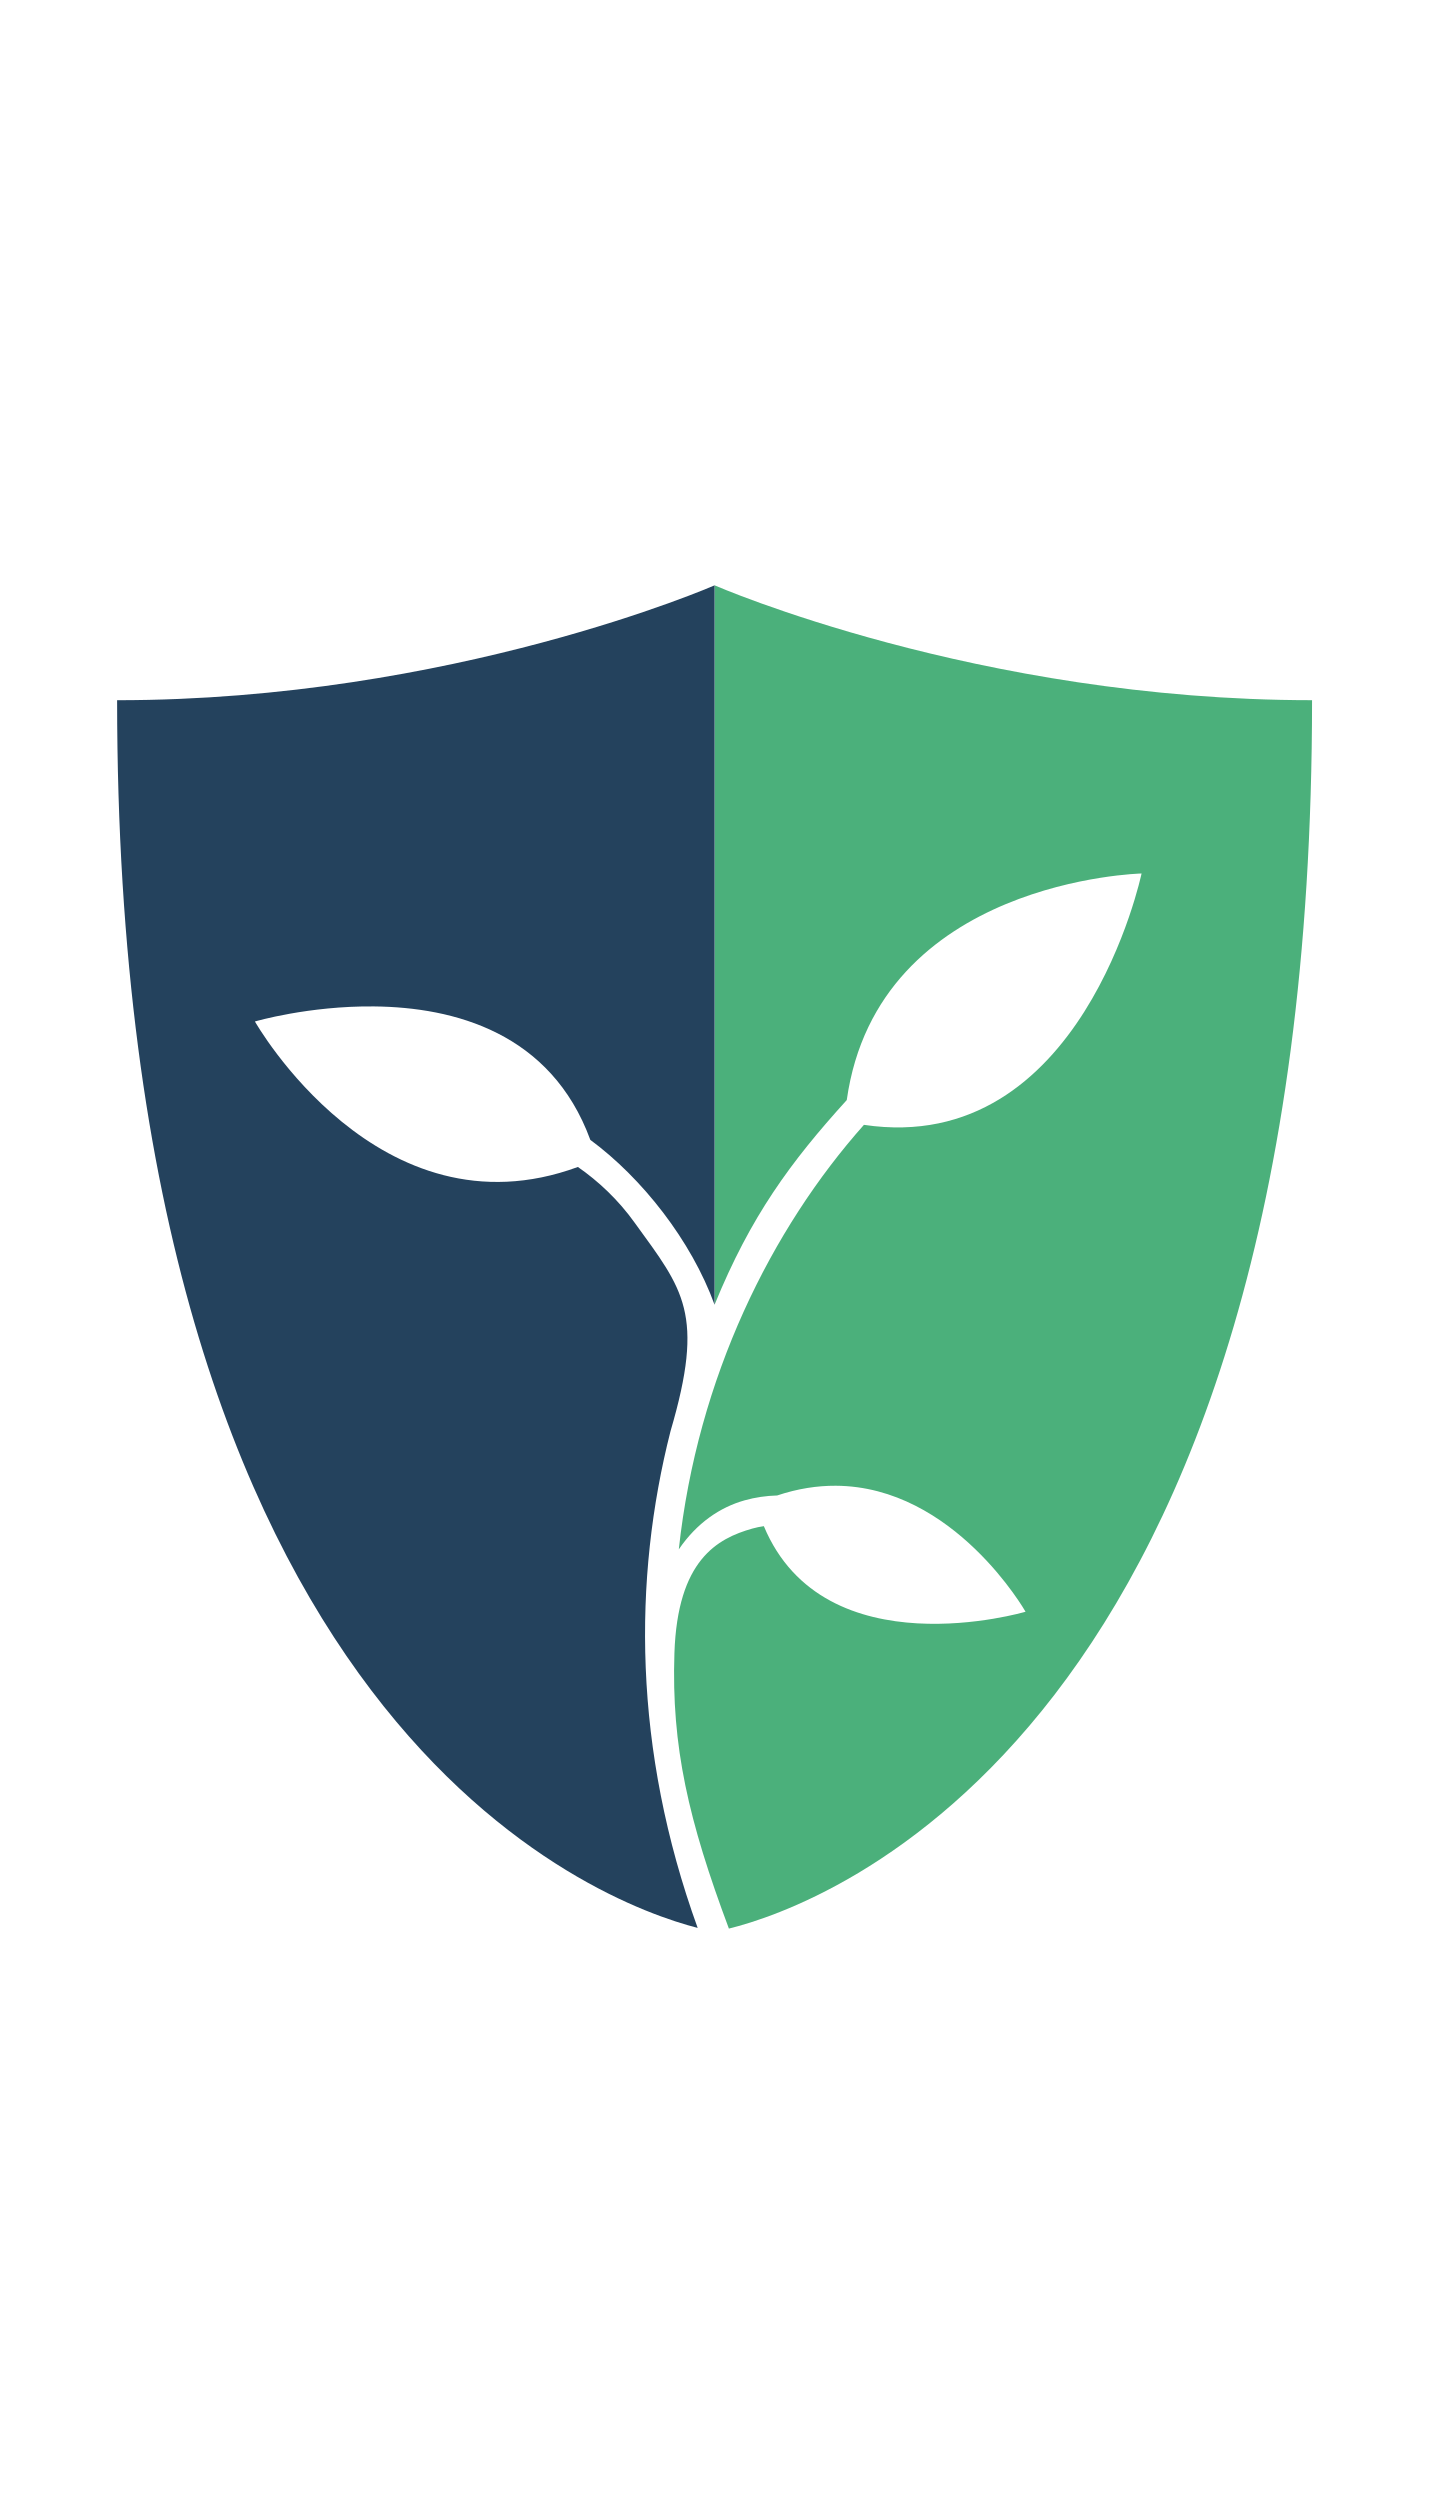
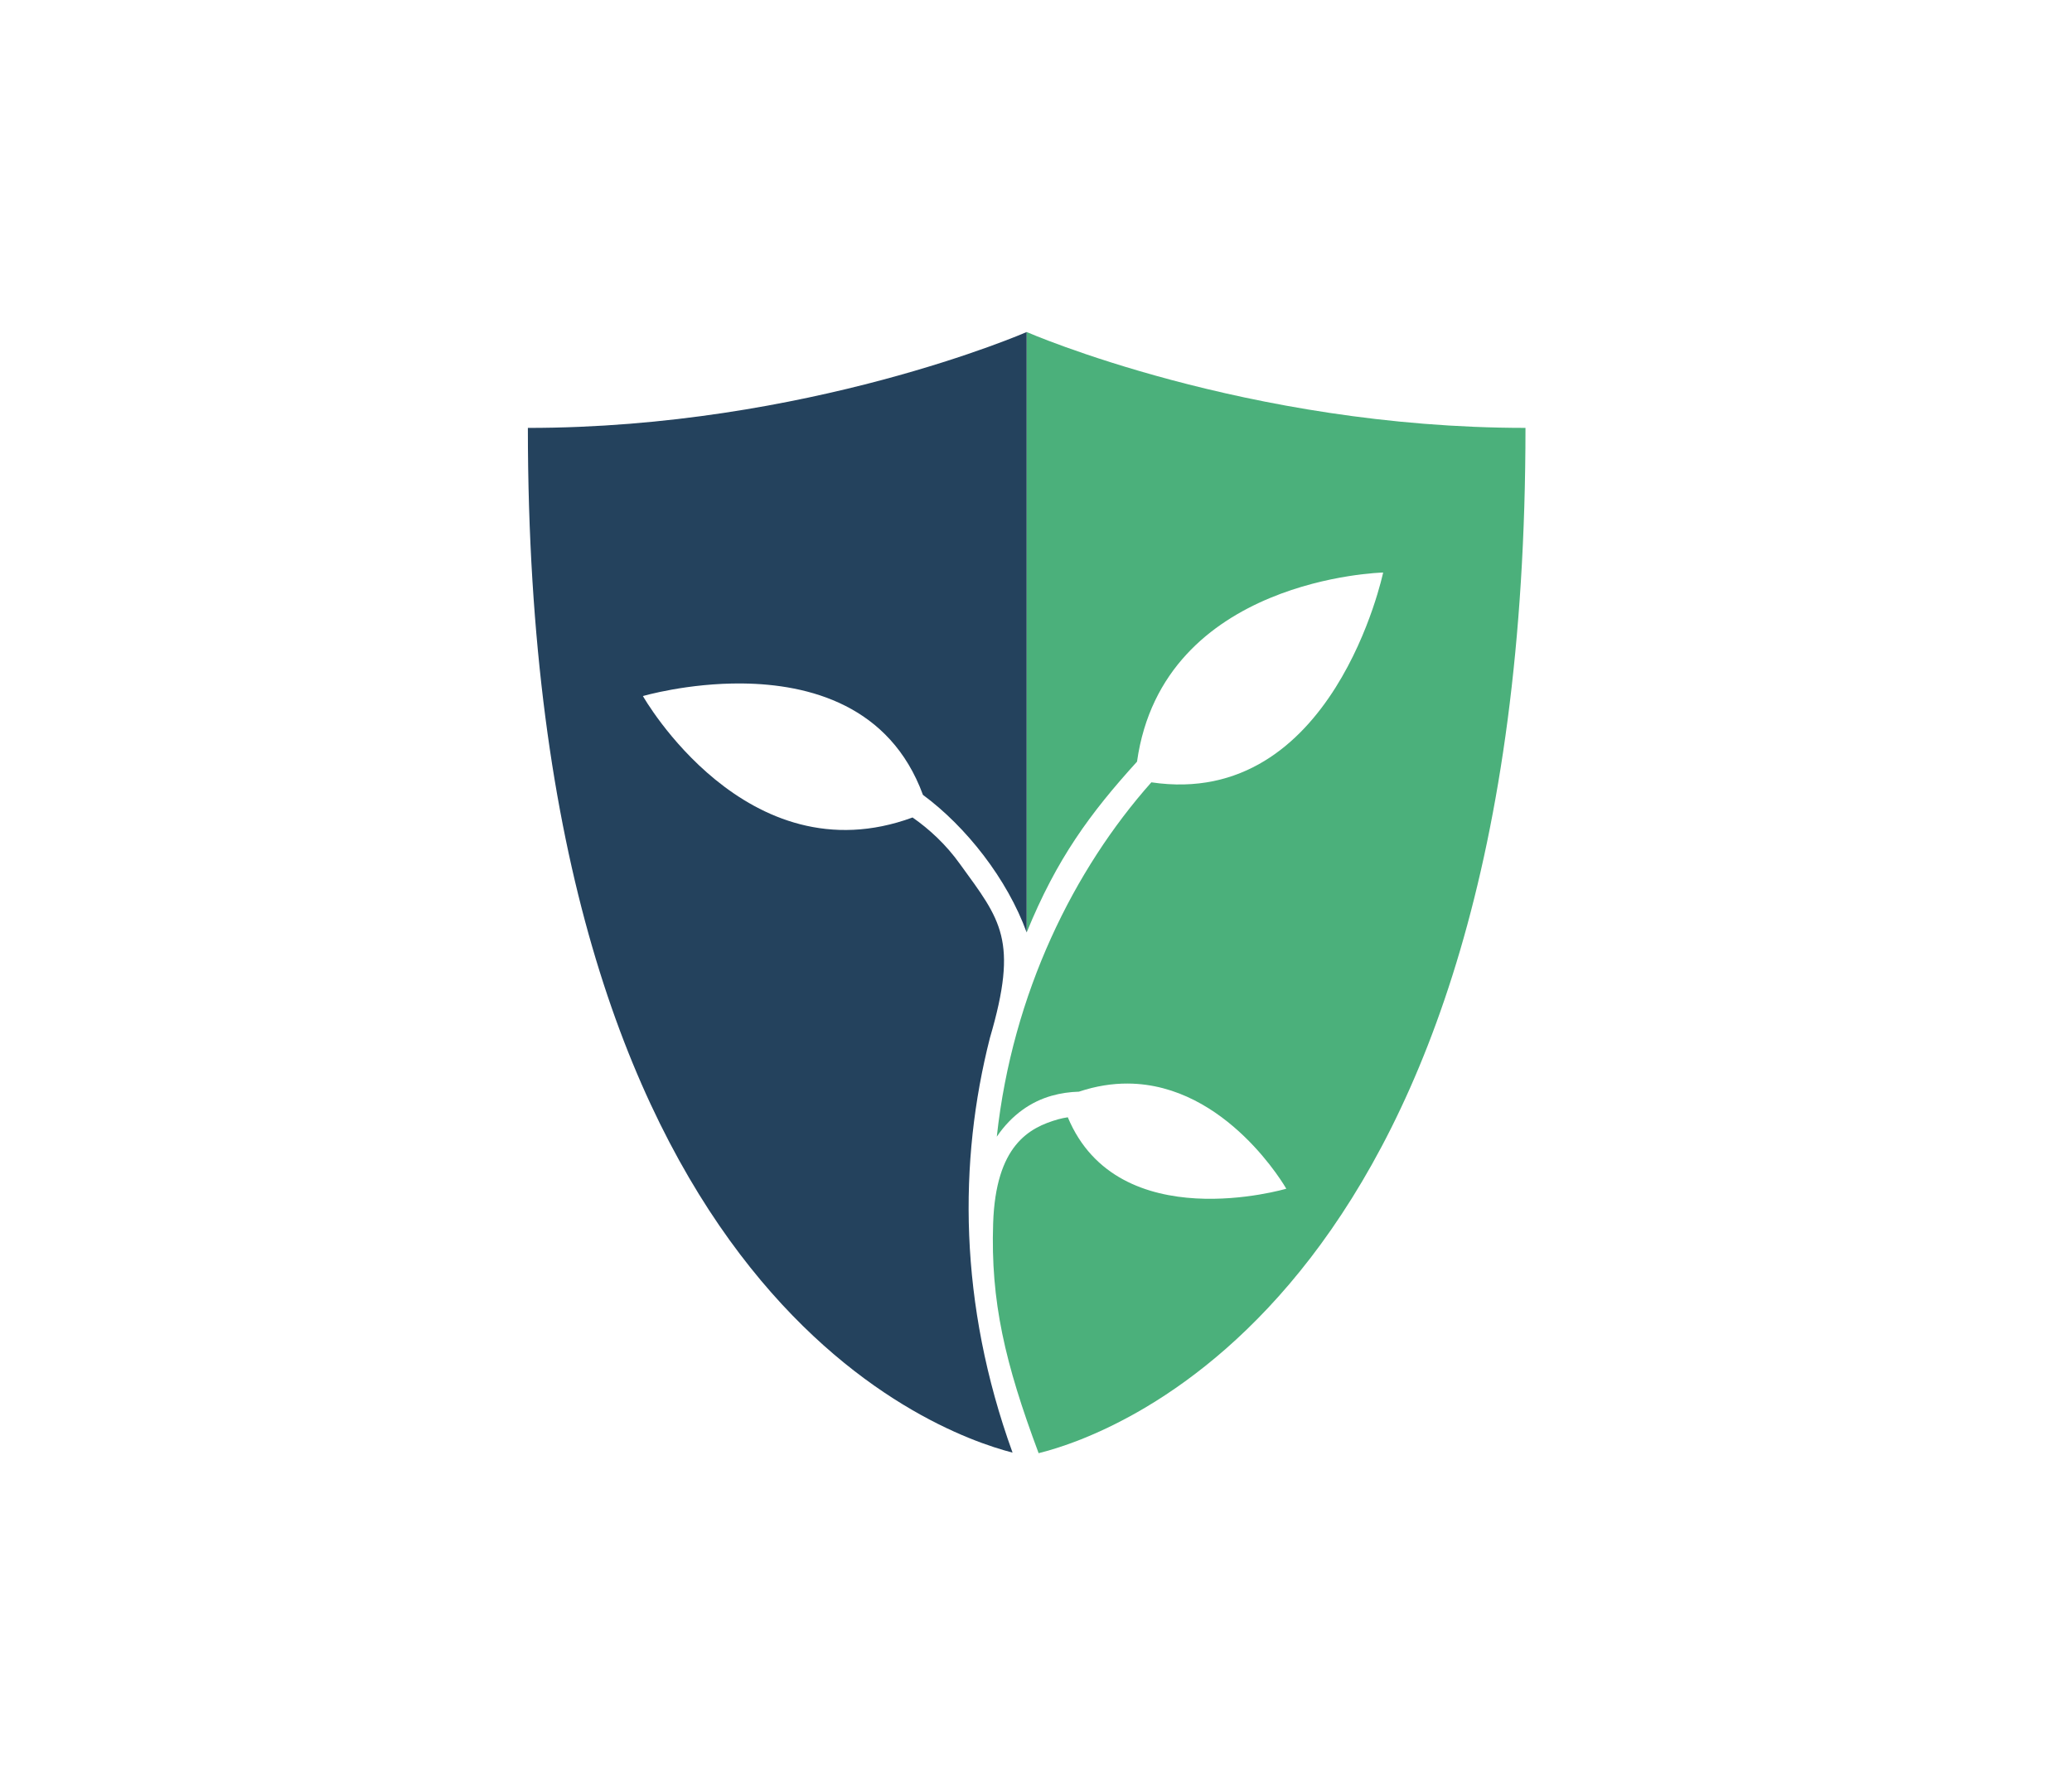
- <svg xmlns="http://www.w3.org/2000/svg" width="96mm" height="165mm" version="1.1" viewBox="-10 -50 124.24 213.55">
-   <g transform="translate(23.193,-76.694)">
-     <g transform="translate(0,2.4135)">
-       <path d="m27.843 74.281v61.447c3.079-7.553 6.49-12.191 11.29-17.479 2.657-18.834 25.183-19.355 25.183-19.355s-5.086 24.242-23.716 21.471c-7.884 8.874-14.214 21.53-15.814 36.263 1.542-2.264 3.522-3.593 5.605-4.184 0.94-0.267 1.88-0.394 2.797-0.42 1.759-0.588 3.429-0.839 5.001-0.831 10.117 0.048 16.217 10.762 16.217 10.762s-17.182 5.086-22.355-7.31c-0.33 0.049-0.657 0.113-0.978 0.204-3.001 0.851-6.397 2.679-6.661 10.651s1.199 14.282 4.654 23.521c7.74-1.911 49.813-16.369 49.813-104.93-28.579 0-51.036-9.812-51.036-9.812z" fill="#4bb07b" />
-       <path d="m27.843 74.281s-22.457 9.812-51.036 9.812c0 87.785 41.331 102.75 49.591 104.87-5.531-15.28-5.527-29.825-2.318-42.436 2.953-10.055 1.101-12.057-3.039-17.768-1.43-2.009-3.155-3.602-4.874-4.796-17.01 6.252-27.589-12.427-27.589-12.427s4.59-1.347 10.189-1.287c6.805 0.073 15.099 2.227 18.462 11.399 4.41 3.251 8.624 8.602 10.612 14.081 0-1.136-8e-5 -61.447-8e-5 -61.447z" fill="#24425d" style="paint-order:markers stroke fill" />
+ <svg xmlns="http://www.w3.org/2000/svg" version="1.1" viewBox="0 0 212 182">
+   <g transform="translate(-12.27 -102.84)">
+     <g transform="translate(89.473 60.126)">
+       <g transform="translate(0 2.4135)">
+         <path d="m27.843 74.281v61.447c3.079-7.553 6.49-12.191 11.29-17.479 2.657-18.834 25.183-19.355 25.183-19.355s-5.086 24.242-23.716 21.471c-7.884 8.874-14.214 21.53-15.814 36.263 1.542-2.264 3.522-3.593 5.605-4.184 0.94-0.267 1.88-0.394 2.797-0.42 1.759-0.588 3.429-0.839 5.001-0.831 10.117 0.048 16.217 10.762 16.217 10.762s-17.182 5.086-22.355-7.31c-0.33 0.049-0.657 0.113-0.978 0.204-3.001 0.851-6.397 2.679-6.661 10.651s1.199 14.282 4.654 23.521c7.74-1.911 49.813-16.369 49.813-104.93-28.579 0-51.036-9.812-51.036-9.812z" fill="#4bb07b" />
+         <path d="m27.843 74.281s-22.457 9.812-51.036 9.812c0 87.785 41.331 102.75 49.591 104.87-5.531-15.28-5.527-29.825-2.318-42.436 2.953-10.055 1.101-12.057-3.039-17.768-1.43-2.009-3.155-3.602-4.874-4.796-17.01 6.252-27.589-12.427-27.589-12.427s4.59-1.347 10.189-1.287c6.805 0.073 15.099 2.227 18.462 11.399 4.41 3.251 8.624 8.602 10.612 14.081 0-1.136-8e-5 -61.447-8e-5 -61.447z" fill="#24425d" style="paint-order:markers stroke fill" />
+       </g>
    </g>
  </g>
</svg>
